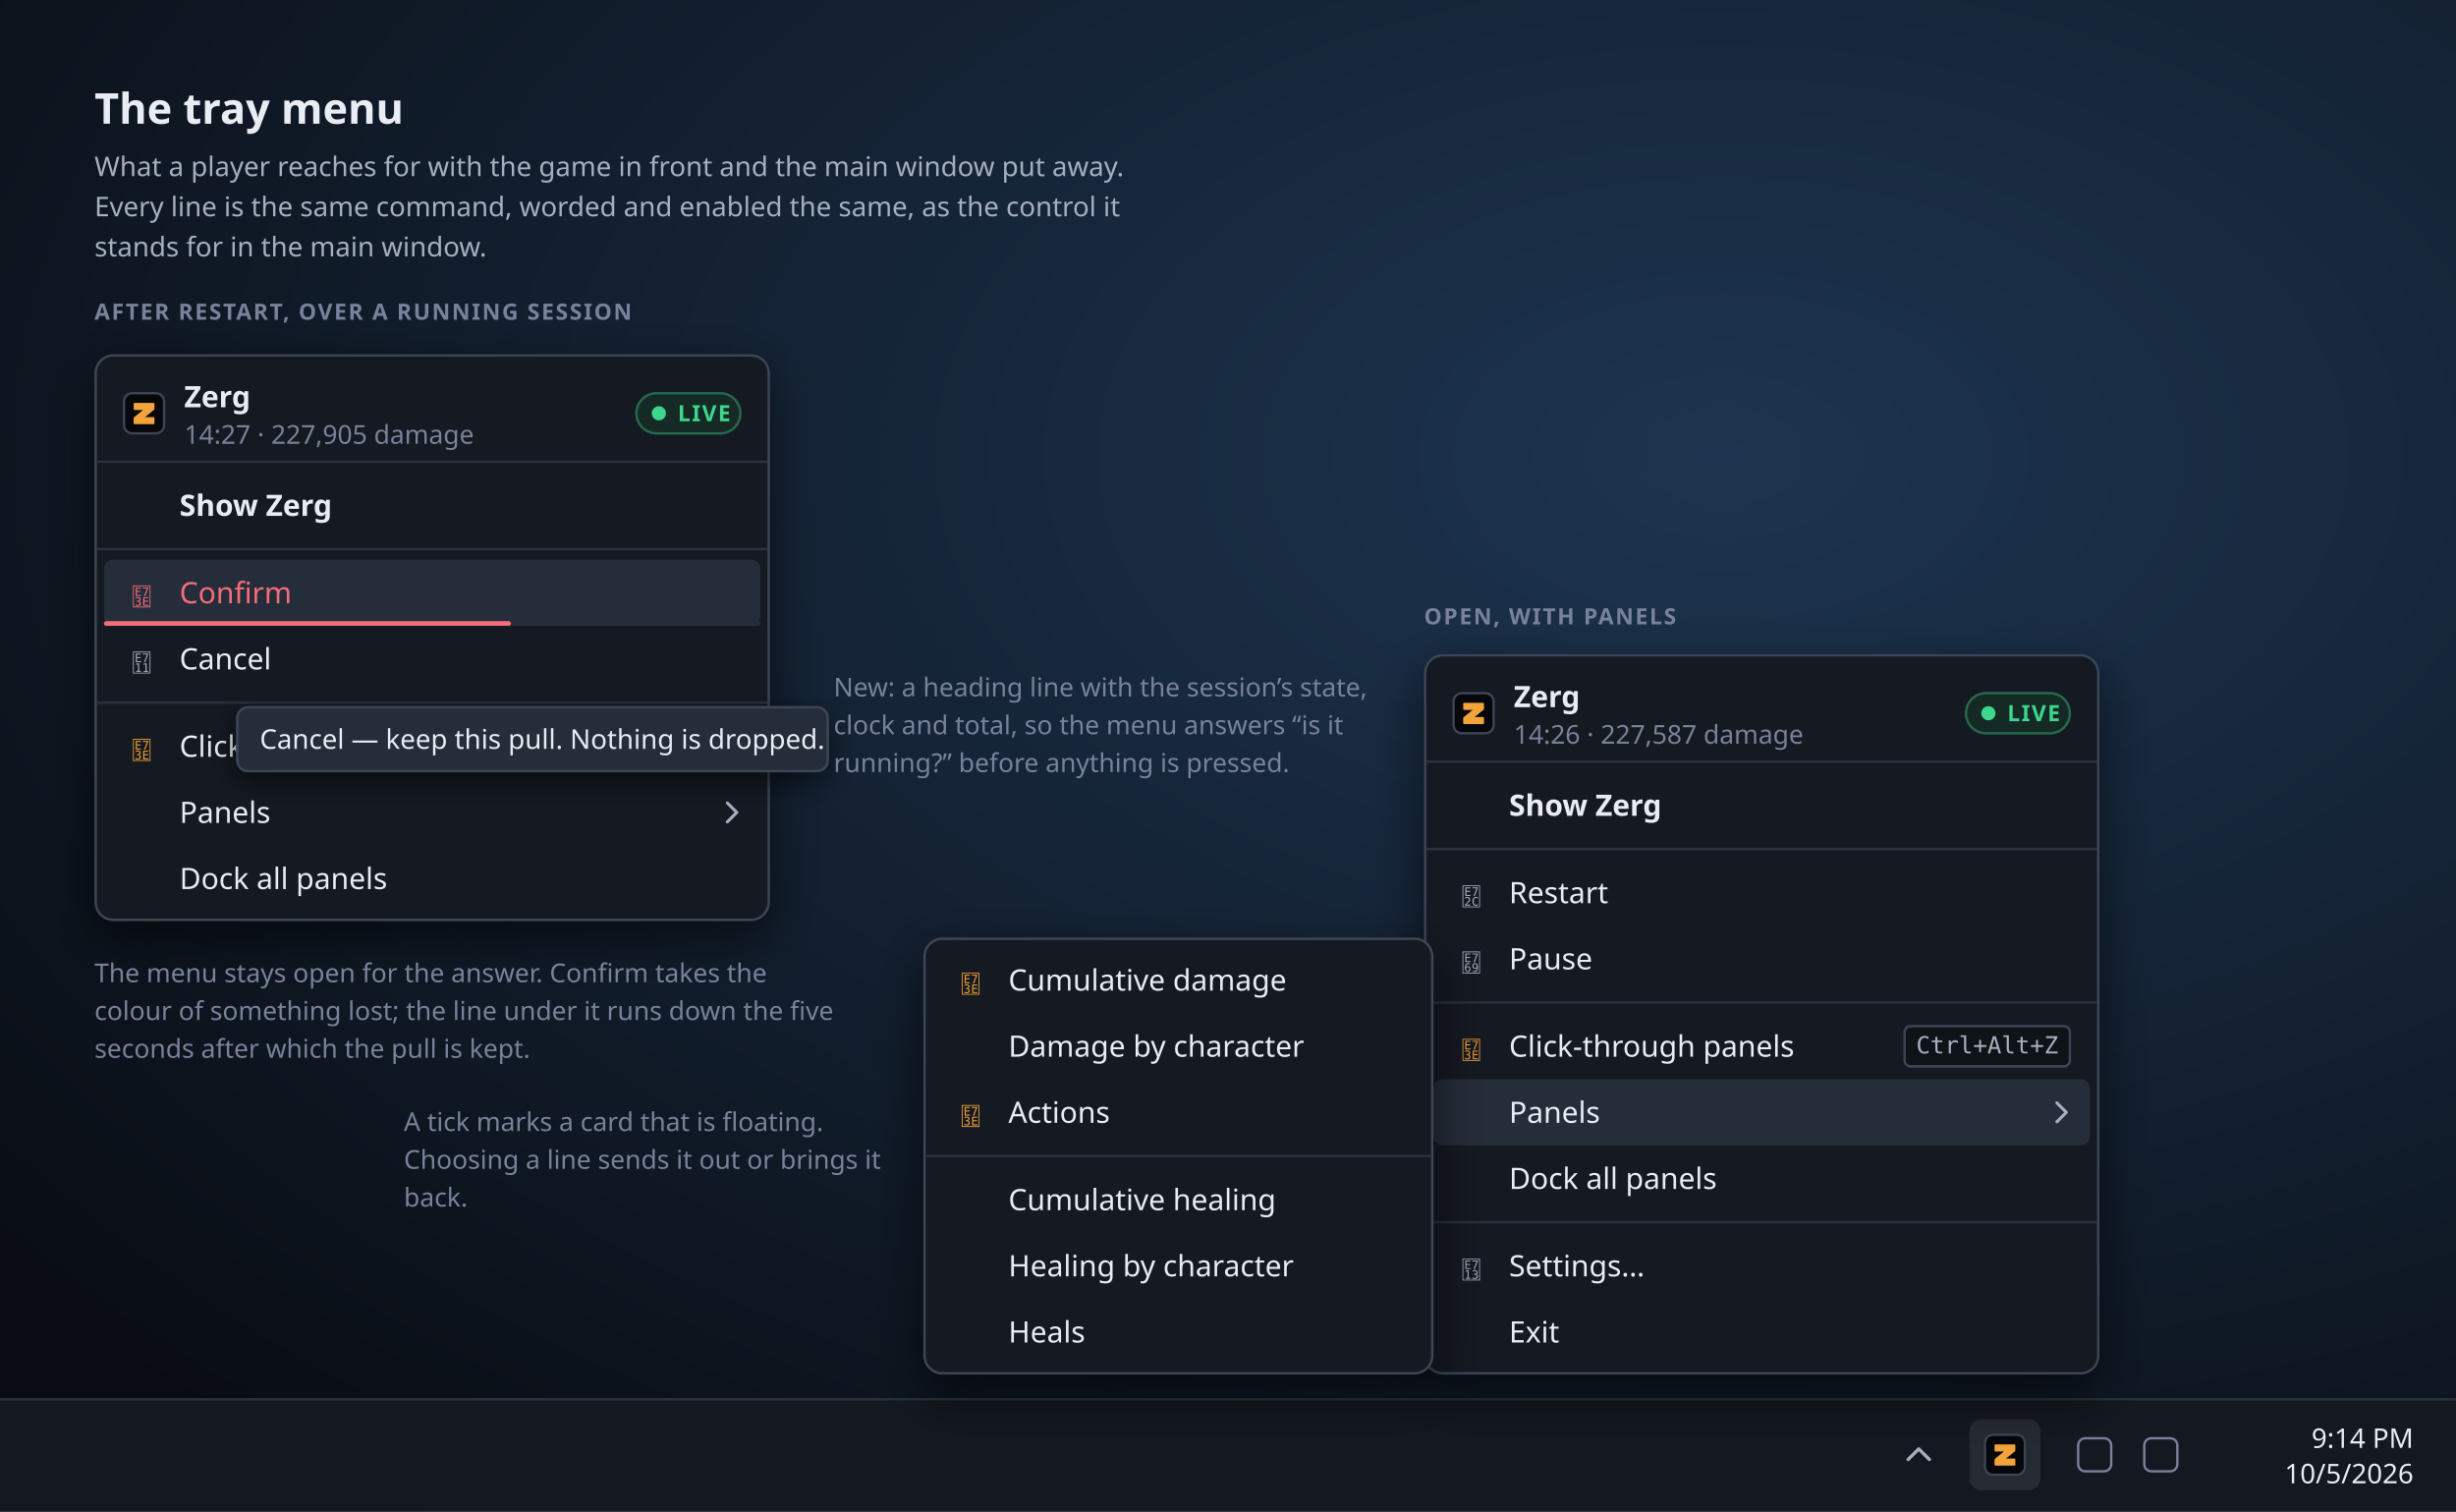
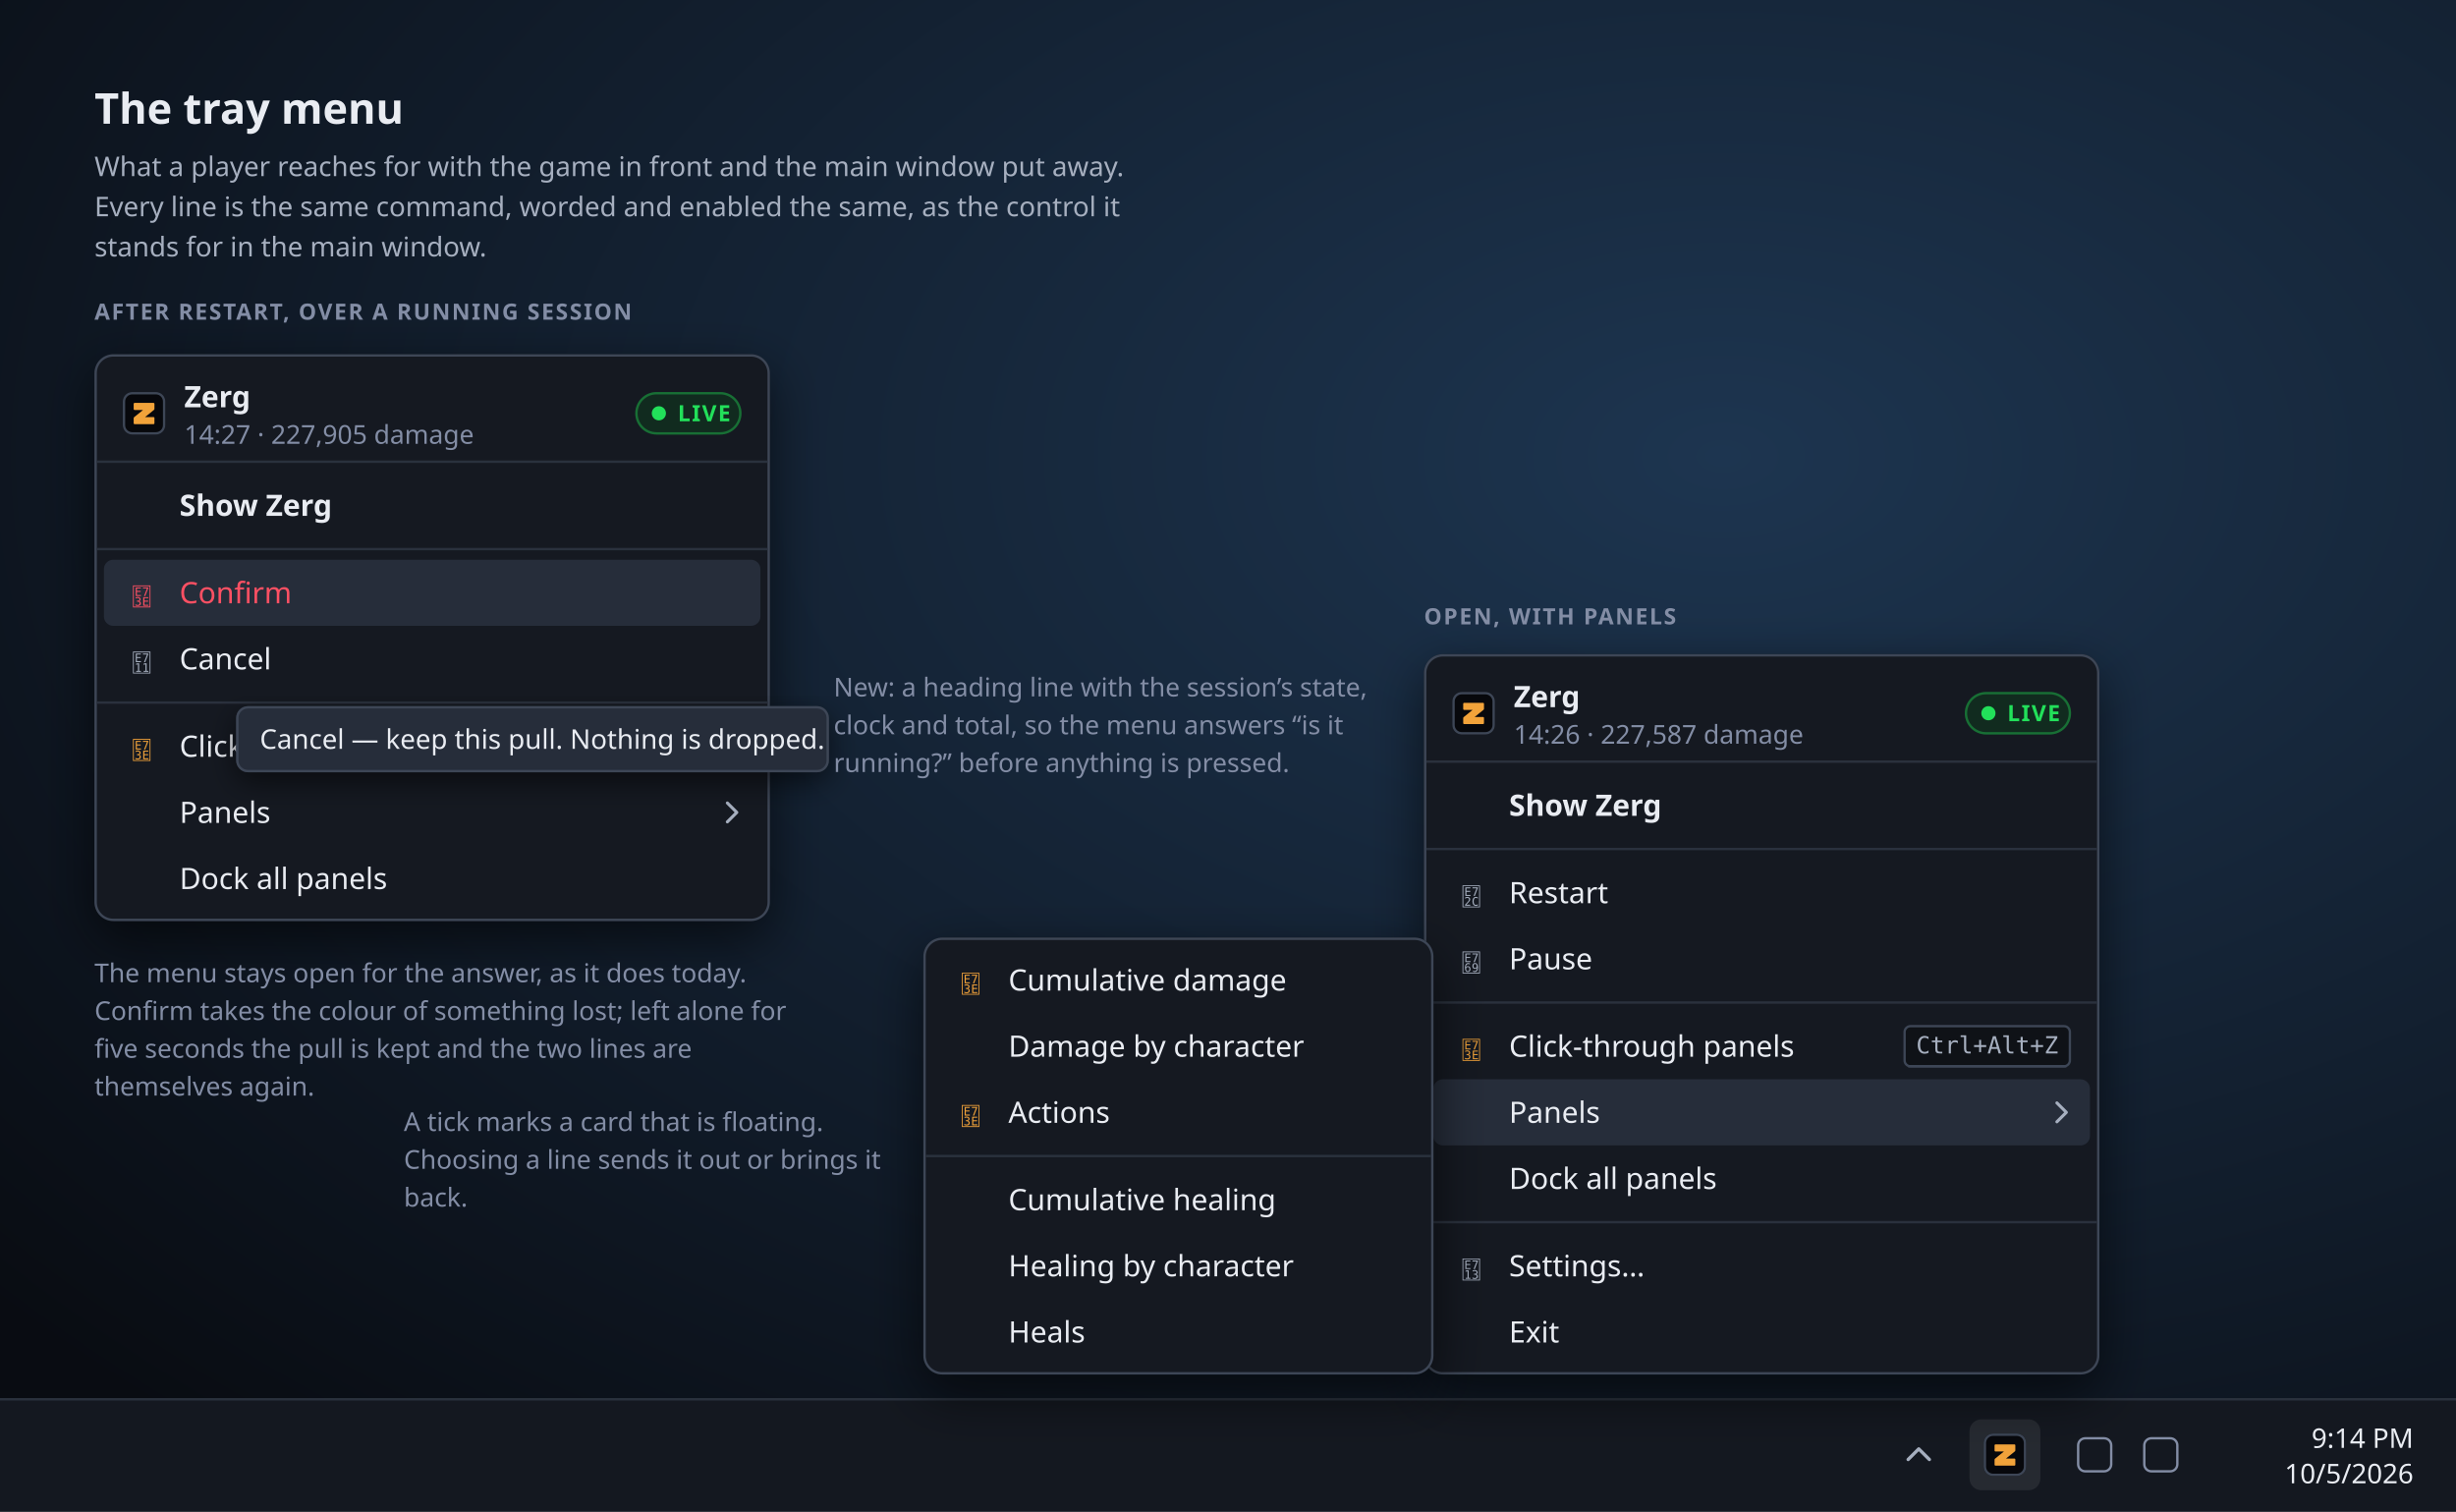
<svg xmlns="http://www.w3.org/2000/svg" width="1040" height="640" viewBox="0 0 1040 640">
-   <style>text{font-family:'Segoe UI Variable Text','Segoe UI Variable','Segoe UI',system-ui,sans-serif;font-variant-numeric:tabular-nums;font-feature-settings:'tnum' 1;white-space:pre}.d{font-family:'Segoe UI Variable Display','Segoe UI Variable','Segoe UI',sans-serif}.s{font-family:'Segoe UI Variable Small','Segoe UI Variable','Segoe UI',sans-serif}.m{font-family:'Cascadia Mono','Consolas',monospace}.i{font-family:'Segoe Fluent Icons','Segoe MDL2 Assets'}.halo text{paint-order:stroke;stroke:#000;stroke-opacity:.6;stroke-width:2.4px;stroke-linejoin:round}.halo .nh,.halo text[fill='#191004'],.halo text[fill='#1B0508'],.halo text[fill='#07130D']{stroke:none}</style>
+   <style>text{font-family:'Segoe UI Variable Text','Segoe UI Variable','Segoe UI',system-ui,sans-serif;font-variant-numeric:tabular-nums;font-feature-settings:'tnum' 1;white-space:pre}.d{font-family:'Segoe UI Variable Display','Segoe UI Variable','Segoe UI',sans-serif}.s{font-family:'Segoe UI Variable Small','Segoe UI Variable','Segoe UI',sans-serif}.m{font-family:'Cascadia Mono','Consolas',monospace}.i{font-family:'Segoe Fluent Icons','Segoe MDL2 Assets'}.halo text{paint-order:stroke;stroke:#000;stroke-opacity:.6;stroke-width:2.4px;stroke-linejoin:round}.halo .nh,.halo text[fill='#191004'],.halo text[fill='#190405'],.halo text[fill='#051306']{stroke:none}</style>
  <defs>
    <radialGradient id="wall" cx=".7" cy=".3" r=".9">
      <stop offset="0" stop-color="#1D3550" />
      <stop offset="1" stop-color="#090C12" />
    </radialGradient>
    <filter id="s1" x="-30%" y="-30%" width="160%" height="170%">
      <feGaussianBlur stdDeviation="11" />
    </filter>
    <filter id="s2" x="-30%" y="-30%" width="160%" height="170%">
      <feGaussianBlur stdDeviation="11" />
    </filter>
    <filter id="s3" x="-30%" y="-30%" width="160%" height="170%">
      <feGaussianBlur stdDeviation="11" />
    </filter>
    <filter id="s4" x="-30%" y="-30%" width="160%" height="170%">
      <feGaussianBlur stdDeviation="6" />
    </filter>
  </defs>
  <rect width="1040" height="640" fill="#0B0F16" />
  <rect width="1040" height="640" fill="url(#wall)" />
  <rect x="0" y="592" width="1040" height="48" fill="#141820" />
  <line x1="0" y1="592.5" x2="1040" y2="592.5" stroke="#2A313D" stroke-width="1" />
  <text x="1022" y="613.08" font-size="11.5" fill="#E9ECF2" text-anchor="end">9:14 PM</text>
  <text x="1022" y="628.08" font-size="11.5" fill="#E9ECF2" text-anchor="end">10/5/2026</text>
  <path d="M808 618 l4.5 -4.5 l4.5 4.5" fill="none" stroke="#A6AFBF" stroke-width="1.4" stroke-linejoin="round" stroke-linecap="round" />
  <rect x="834" y="601" width="30" height="30" rx="5" fill="rgba(255,255,255,0.08)" />
  <rect x="840" y="607" width="18" height="18" rx="4" fill="#07080C" />
  <rect x="840.5" y="607.5" width="17" height="17" rx="3.5" fill="none" stroke="#3D4656" stroke-width="1" />
  <path d="M845 612 L853 612 L853 614.2 L848.3 618 L853 618 L853 620.2 L845 620.2 L845 618 L849.7 614.2 L845 614.2 Z" fill="#F2A33A" stroke="#F2A33A" stroke-width="0.8" stroke-linejoin="round" />
-   <rect x="880" y="609" width="14" height="14" rx="3" fill="none" stroke="#78829A" stroke-width="1" />
-   <rect x="908" y="609" width="14" height="14" rx="3" fill="none" stroke="#78829A" stroke-width="1" />
+   <rect x="880" y="609" width="14" height="14" rx="3" fill="none" stroke="#838DA5" stroke-width="1" />
+   <rect x="908" y="609" width="14" height="14" rx="3" fill="none" stroke="#838DA5" stroke-width="1" />
  <rect x="603" y="285" width="286" height="305" rx="8" fill="#000000" opacity="0.6" filter="url(#s1)" />
  <rect x="603" y="277" width="286" height="305" rx="8" fill="#151921" />
  <rect x="603.5" y="277.5" width="285" height="304" rx="7.5" fill="none" stroke="#3D4656" stroke-width="1" />
  <rect x="615" y="293" width="18" height="18" rx="4" fill="#07080C" />
  <rect x="615.5" y="293.5" width="17" height="17" rx="3.5" fill="none" stroke="#3D4656" stroke-width="1" />
  <path d="M620 298 L628 298 L628 300.2 L623.3 304 L628 304 L628 306.2 L620 306.2 L620 304 L624.7 300.2 L620 300.2 Z" fill="#F2A33A" stroke="#F2A33A" stroke-width="0.8" stroke-linejoin="round" />
  <text x="641" y="299.44" font-size="12.5" fill="#E9ECF2" font-weight="600">Zerg</text>
-   <text x="641" y="314.9" font-size="11" fill="#78829A">14:26 · 227,587 damage</text>
-   <rect x="832" y="293" width="45" height="18" rx="9" fill="#152A25" />
-   <rect x="832.5" y="293.5" width="44" height="17" rx="8.5" fill="none" stroke="#246A4C" stroke-width="1" />
-   <circle cx="842" cy="302" r="3" fill="#3DD68C" />
-   <text x="850" y="305.37" font-size="9.5" fill="#3DD68C" font-weight="700" letter-spacing="0.6">LIVE</text>
+   <text x="641" y="314.9" font-size="11" fill="#838DA5">14:26 · 227,587 damage</text>
+   <rect x="832" y="293" width="45" height="18" rx="9" fill="#112B1F" />
+   <rect x="832.5" y="293.5" width="44" height="17" rx="8.5" fill="none" stroke="#186F35" stroke-width="1" />
+   <circle cx="842" cy="302" r="3" fill="#22E05A" />
+   <text x="850" y="305.37" font-size="9.5" fill="#22E05A" font-weight="700" letter-spacing="0.6">LIVE</text>
  <line x1="604" y1="322.5" x2="888" y2="322.5" stroke="#2A313D" stroke-width="1" />
  <text x="639" y="345.44" font-size="12.5" fill="#E9ECF2" font-weight="600">Show Zerg</text>
  <line x1="604" y1="359.5" x2="888" y2="359.5" stroke="#2A313D" stroke-width="1" />
  <text x="623" y="383.5" font-size="11" fill="#A6AFBF" text-anchor="middle" class="i"></text>
  <text x="639" y="382.44" font-size="12.5" fill="#E9ECF2">Restart</text>
  <text x="623" y="411.5" font-size="11" fill="#A6AFBF" text-anchor="middle" class="i"></text>
  <text x="639" y="410.44" font-size="12.5" fill="#E9ECF2">Pause</text>
  <line x1="604" y1="424.5" x2="888" y2="424.5" stroke="#2A313D" stroke-width="1" />
  <text x="623" y="448.5" font-size="11" fill="#F2A33A" text-anchor="middle" class="i"></text>
  <text x="639" y="447.44" font-size="12.5" fill="#E9ECF2">Click-through panels</text>
  <rect x="806" y="434" width="71" height="18" rx="3" fill="#0F1217" />
  <rect x="806.5" y="434.5" width="70" height="17" rx="2.5" fill="none" stroke="#3D4656" stroke-width="1" />
  <line x1="808" y1="451.5" x2="875" y2="451.5" stroke="#3D4656" stroke-width="1" />
  <text x="841.5" y="446.05" font-size="10" fill="#A6AFBF" text-anchor="middle" class="m">Ctrl+Alt+Z</text>
  <rect x="607" y="457" width="278" height="28" rx="4" fill="#262D3A" />
  <text x="639" y="475.44" font-size="12.5" fill="#E9ECF2">Panels</text>
  <path d="M871 467 l4 4 l-4 4" fill="none" stroke="#A6AFBF" stroke-width="1.3" stroke-linejoin="round" stroke-linecap="round" />
  <text x="639" y="503.44" font-size="12.5" fill="#E9ECF2">Dock all panels</text>
  <line x1="604" y1="517.5" x2="888" y2="517.5" stroke="#2A313D" stroke-width="1" />
  <text x="623" y="541.5" font-size="11" fill="#A6AFBF" text-anchor="middle" class="i"></text>
  <text x="639" y="540.44" font-size="12.5" fill="#E9ECF2">Settings…</text>
  <text x="639" y="568.44" font-size="12.5" fill="#E9ECF2">Exit</text>
  <rect x="391" y="405" width="216" height="185" rx="8" fill="#000000" opacity="0.6" filter="url(#s2)" />
  <rect x="391" y="397" width="216" height="185" rx="8" fill="#151921" />
  <rect x="391.5" y="397.5" width="215" height="184" rx="7.5" fill="none" stroke="#3D4656" stroke-width="1" />
  <text x="411" y="420.5" font-size="11" fill="#F2A33A" text-anchor="middle" class="i"></text>
  <text x="427" y="419.44" font-size="12.5" fill="#E9ECF2">Cumulative damage</text>
  <text x="427" y="447.44" font-size="12.5" fill="#E9ECF2">Damage by character</text>
  <text x="411" y="476.5" font-size="11" fill="#F2A33A" text-anchor="middle" class="i"></text>
  <text x="427" y="475.44" font-size="12.5" fill="#E9ECF2">Actions</text>
  <line x1="392" y1="489.5" x2="606" y2="489.5" stroke="#2A313D" stroke-width="1" />
  <text x="427" y="512.44" font-size="12.5" fill="#E9ECF2">Cumulative healing</text>
  <text x="427" y="540.44" font-size="12.5" fill="#E9ECF2">Healing by character</text>
  <text x="427" y="568.44" font-size="12.5" fill="#E9ECF2">Heals</text>
  <rect x="40" y="158" width="286" height="240" rx="8" fill="#000000" opacity="0.6" filter="url(#s3)" />
  <rect x="40" y="150" width="286" height="240" rx="8" fill="#151921" />
  <rect x="40.5" y="150.5" width="285" height="239" rx="7.5" fill="none" stroke="#3D4656" stroke-width="1" />
  <rect x="52" y="166" width="18" height="18" rx="4" fill="#07080C" />
  <rect x="52.5" y="166.5" width="17" height="17" rx="3.5" fill="none" stroke="#3D4656" stroke-width="1" />
  <path d="M57 171 L65 171 L65 173.2 L60.3 177 L65 177 L65 179.2 L57 179.2 L57 177 L61.7 173.2 L57 173.2 Z" fill="#F2A33A" stroke="#F2A33A" stroke-width="0.8" stroke-linejoin="round" />
  <text x="78" y="172.44" font-size="12.5" fill="#E9ECF2" font-weight="600">Zerg</text>
-   <text x="78" y="187.91" font-size="11" fill="#78829A">14:27 · 227,905 damage</text>
-   <rect x="269" y="166" width="45" height="18" rx="9" fill="#152A25" />
-   <rect x="269.5" y="166.5" width="44" height="17" rx="8.5" fill="none" stroke="#246A4C" stroke-width="1" />
-   <circle cx="279" cy="175" r="3" fill="#3DD68C" />
-   <text x="287" y="178.37" font-size="9.5" fill="#3DD68C" font-weight="700" letter-spacing="0.6">LIVE</text>
+   <text x="78" y="187.91" font-size="11" fill="#838DA5">14:27 · 227,905 damage</text>
+   <rect x="269" y="166" width="45" height="18" rx="9" fill="#112B1F" />
+   <rect x="269.5" y="166.5" width="44" height="17" rx="8.5" fill="none" stroke="#186F35" stroke-width="1" />
+   <circle cx="279" cy="175" r="3" fill="#22E05A" />
+   <text x="287" y="178.37" font-size="9.5" fill="#22E05A" font-weight="700" letter-spacing="0.6">LIVE</text>
  <line x1="41" y1="195.5" x2="325" y2="195.5" stroke="#2A313D" stroke-width="1" />
  <text x="76" y="218.44" font-size="12.5" fill="#E9ECF2" font-weight="600">Show Zerg</text>
  <line x1="41" y1="232.5" x2="325" y2="232.5" stroke="#2A313D" stroke-width="1" />
  <rect x="44" y="237" width="278" height="28" rx="4" fill="#262D3A" />
-   <text x="60" y="256.5" font-size="11" fill="#F26D78" text-anchor="middle" class="i"></text>
-   <text x="76" y="255.44" font-size="12.5" fill="#F26D78">Confirm</text>
+   <text x="60" y="256.5" font-size="11" fill="#FF5063" text-anchor="middle" class="i"></text>
+   <text x="76" y="255.44" font-size="12.5" fill="#FF5063">Confirm</text>
  <text x="60" y="284.5" font-size="11" fill="#A6AFBF" text-anchor="middle" class="i"></text>
  <text x="76" y="283.44" font-size="12.5" fill="#E9ECF2">Cancel</text>
  <line x1="41" y1="297.5" x2="325" y2="297.5" stroke="#2A313D" stroke-width="1" />
  <text x="60" y="321.5" font-size="11" fill="#F2A33A" text-anchor="middle" class="i"></text>
  <text x="76" y="320.44" font-size="12.5" fill="#E9ECF2">Click-through panels</text>
  <rect x="243" y="307" width="71" height="18" rx="3" fill="#0F1217" />
  <rect x="243.5" y="307.5" width="70" height="17" rx="2.5" fill="none" stroke="#3D4656" stroke-width="1" />
  <line x1="245" y1="324.5" x2="312" y2="324.5" stroke="#3D4656" stroke-width="1" />
  <text x="278.5" y="319.05" font-size="10" fill="#A6AFBF" text-anchor="middle" class="m">Ctrl+Alt+Z</text>
  <text x="76" y="348.44" font-size="12.5" fill="#E9ECF2">Panels</text>
  <path d="M308 340 l4 4 l-4 4" fill="none" stroke="#A6AFBF" stroke-width="1.3" stroke-linejoin="round" stroke-linecap="round" />
  <text x="76" y="376.44" font-size="12.5" fill="#E9ECF2">Dock all panels</text>
-   <rect x="44" y="263" width="278" height="2" rx="1" fill="#262D3A" />
-   <rect x="44" y="263" width="172.36" height="2" rx="1" fill="#F26D78" />
  <rect x="100" y="303" width="251" height="28" rx="5" fill="#000000" opacity="0.55" filter="url(#s4)" />
  <rect x="100" y="299" width="251" height="28" rx="5" fill="#262D3A" />
  <rect x="100.5" y="299.5" width="250" height="27" rx="4.5" fill="none" stroke="#3D4656" stroke-width="1" />
  <text x="110" y="317.08" font-size="11.5" fill="#E9ECF2">Cancel — keep this pull. Nothing is dropped.</text>
  <text x="40" y="52.39" font-size="18" fill="#E9ECF2" font-weight="600" class="d">The tray menu</text>
  <text x="40" y="74.58" font-size="11.5" fill="#A6AFBF">What a player reaches for with the game in front and the main window put away.</text>
  <text x="40" y="91.58" font-size="11.5" fill="#A6AFBF">Every line is the same command, worded and enabled the same, as the control it</text>
  <text x="40" y="108.58" font-size="11.5" fill="#A6AFBF">stands for in the main window.</text>
-   <text x="40" y="135.37" font-size="9.5" fill="#78829A" font-weight="600" class="s" letter-spacing="0.7">AFTER RESTART, OVER A RUNNING SESSION</text>
-   <text x="40" y="415.9" font-size="11" fill="#78829A">The menu stays open for the answer. Confirm takes the</text>
-   <text x="40" y="431.9" font-size="11" fill="#78829A">colour of something lost; the line under it runs down the five</text>
-   <text x="40" y="447.9" font-size="11" fill="#78829A">seconds after which the pull is kept.</text>
-   <text x="603" y="264.37" font-size="9.5" fill="#78829A" font-weight="600" class="s" letter-spacing="0.7">OPEN, WITH PANELS</text>
-   <text x="171" y="478.9" font-size="11" fill="#78829A">A tick marks a card that is floating.</text>
-   <text x="171" y="494.9" font-size="11" fill="#78829A">Choosing a line sends it out or brings it</text>
-   <text x="171" y="510.9" font-size="11" fill="#78829A">back.</text>
-   <text x="353" y="294.9" font-size="11" fill="#78829A">New: a heading line with the session’s state,</text>
-   <text x="353" y="310.9" font-size="11" fill="#78829A">clock and total, so the menu answers “is it</text>
-   <text x="353" y="326.9" font-size="11" fill="#78829A">running?” before anything is pressed.</text>
+   <text x="40" y="135.37" font-size="9.5" fill="#838DA5" font-weight="600" class="s" letter-spacing="0.7">AFTER RESTART, OVER A RUNNING SESSION</text>
+   <text x="40" y="415.9" font-size="11" fill="#838DA5">The menu stays open for the answer, as it does today.</text>
+   <text x="40" y="431.9" font-size="11" fill="#838DA5">Confirm takes the colour of something lost; left alone for</text>
+   <text x="40" y="447.9" font-size="11" fill="#838DA5">five seconds the pull is kept and the two lines are</text>
+   <text x="40" y="463.9" font-size="11" fill="#838DA5">themselves again.</text>
+   <text x="603" y="264.37" font-size="9.5" fill="#838DA5" font-weight="600" class="s" letter-spacing="0.7">OPEN, WITH PANELS</text>
+   <text x="171" y="478.9" font-size="11" fill="#838DA5">A tick marks a card that is floating.</text>
+   <text x="171" y="494.9" font-size="11" fill="#838DA5">Choosing a line sends it out or brings it</text>
+   <text x="171" y="510.9" font-size="11" fill="#838DA5">back.</text>
+   <text x="353" y="294.9" font-size="11" fill="#838DA5">New: a heading line with the session’s state,</text>
+   <text x="353" y="310.9" font-size="11" fill="#838DA5">clock and total, so the menu answers “is it</text>
+   <text x="353" y="326.9" font-size="11" fill="#838DA5">running?” before anything is pressed.</text>
</svg>
